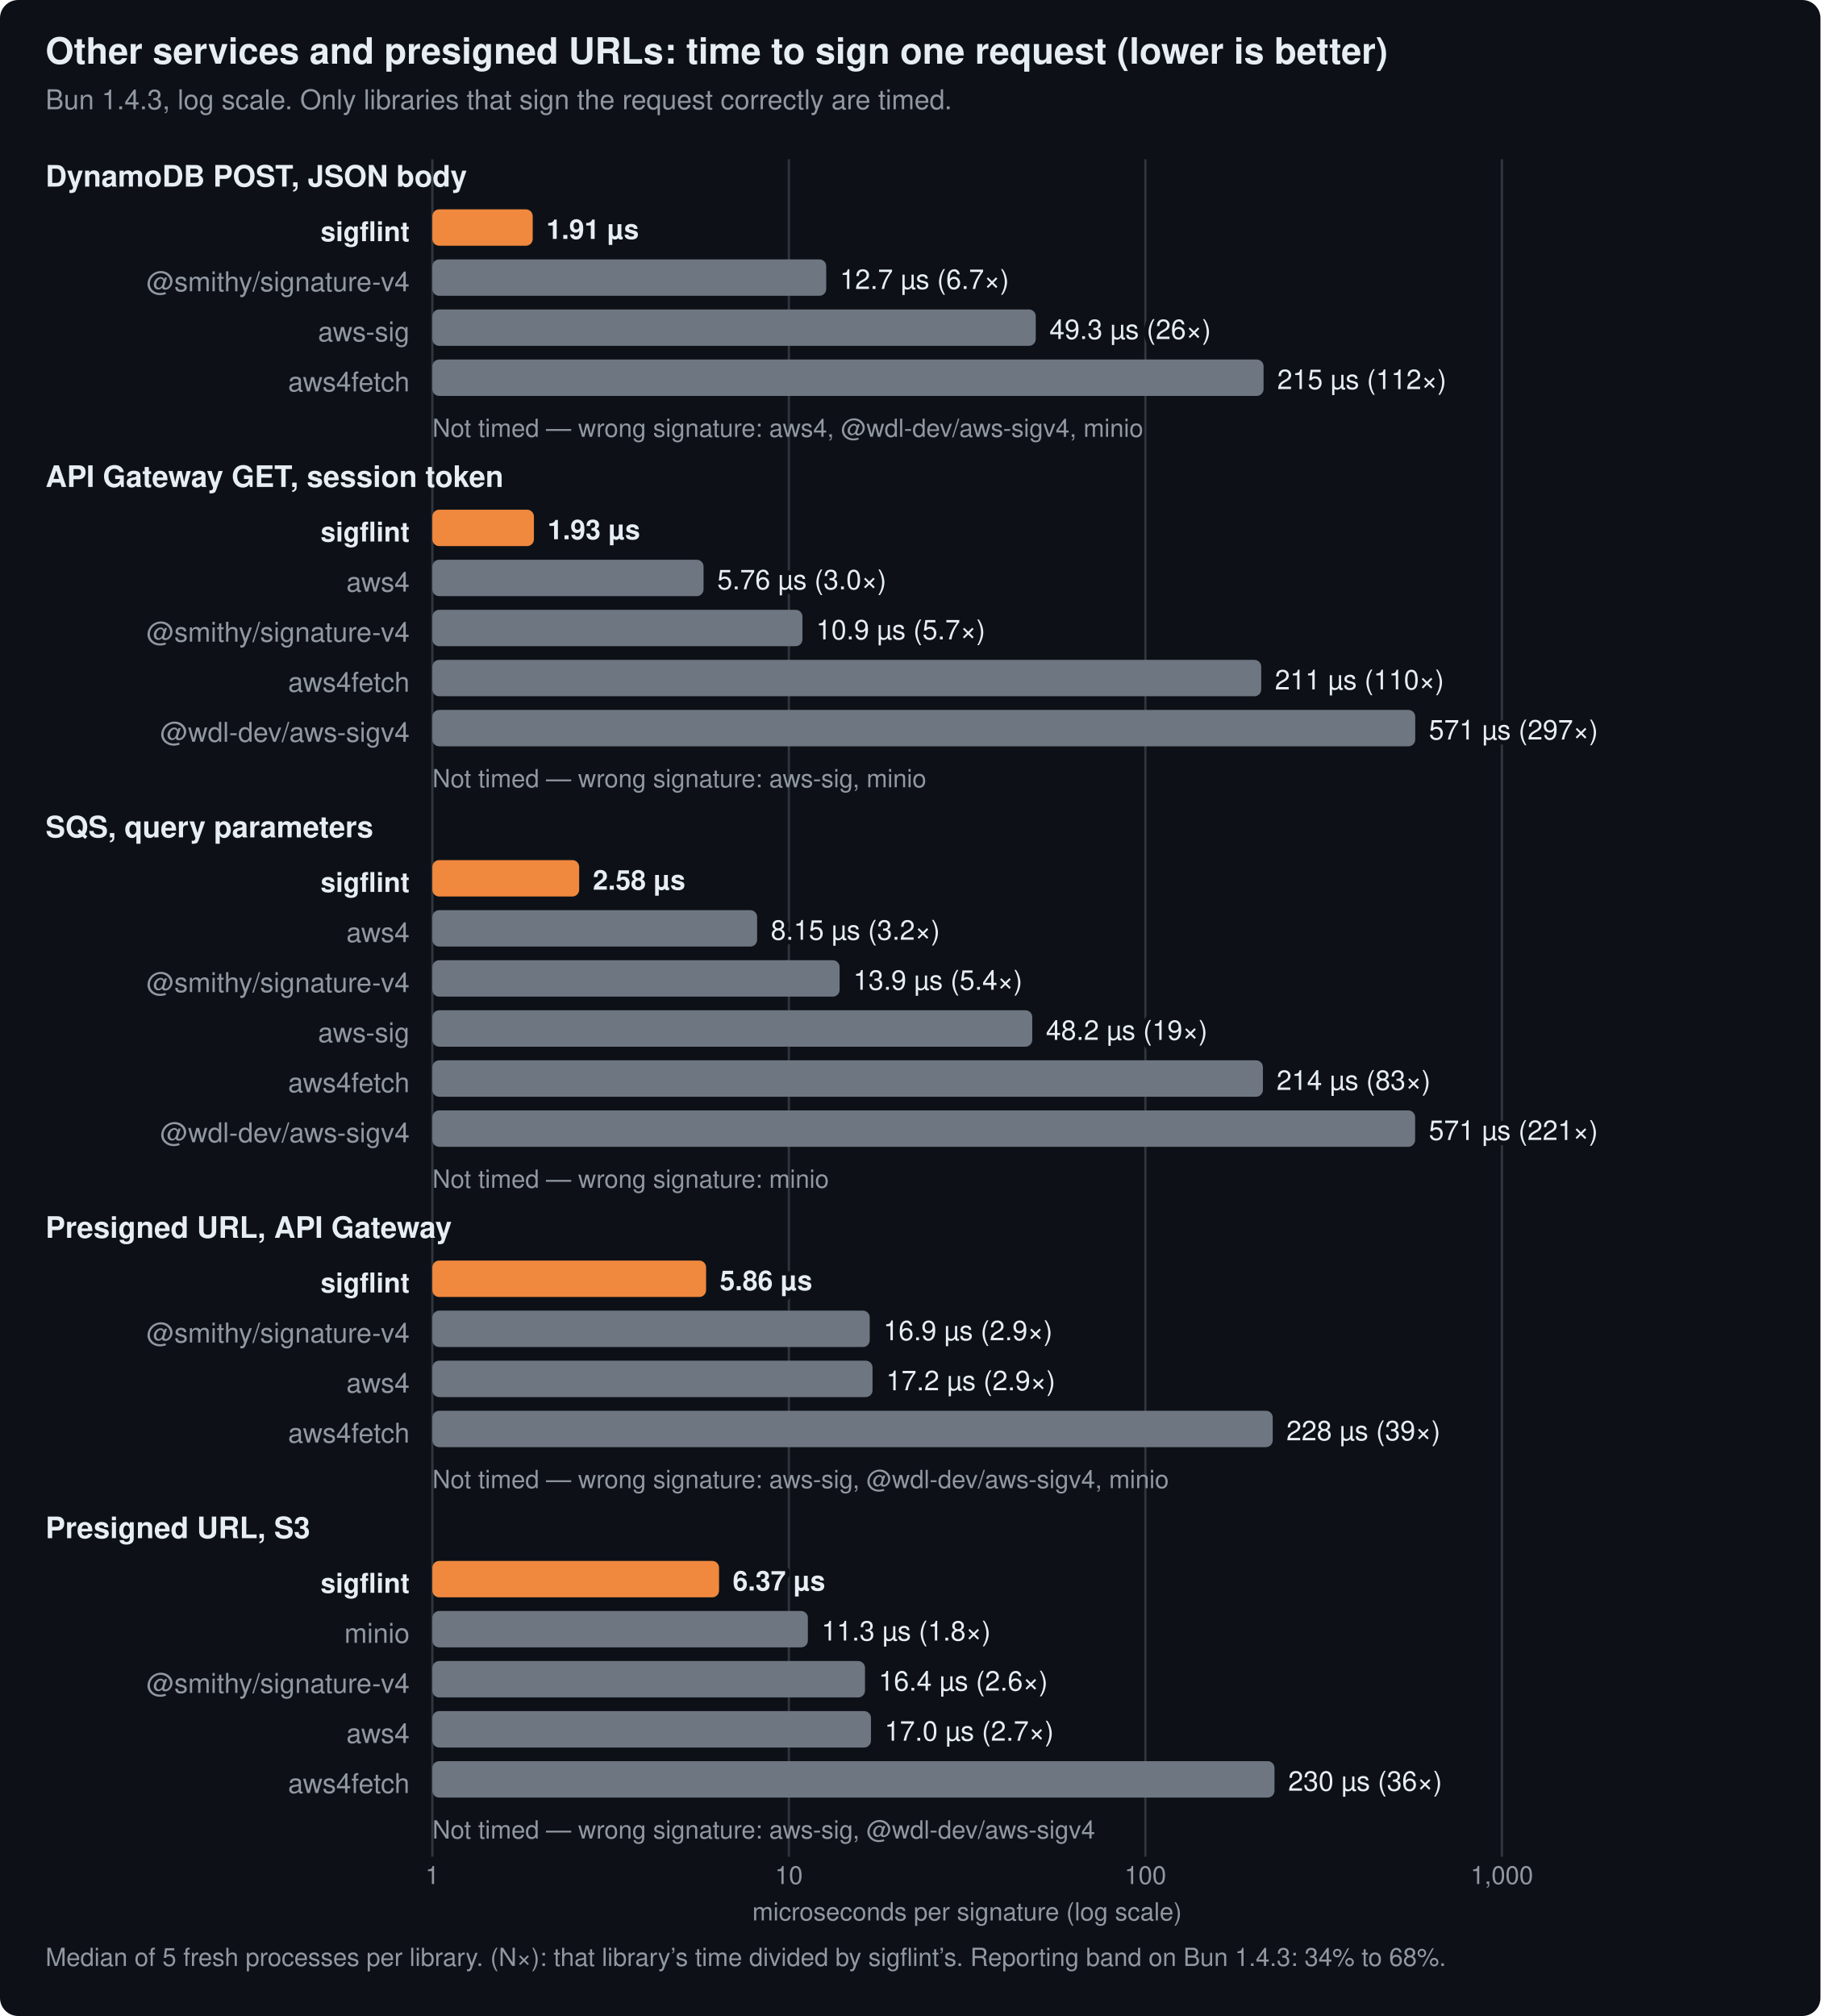
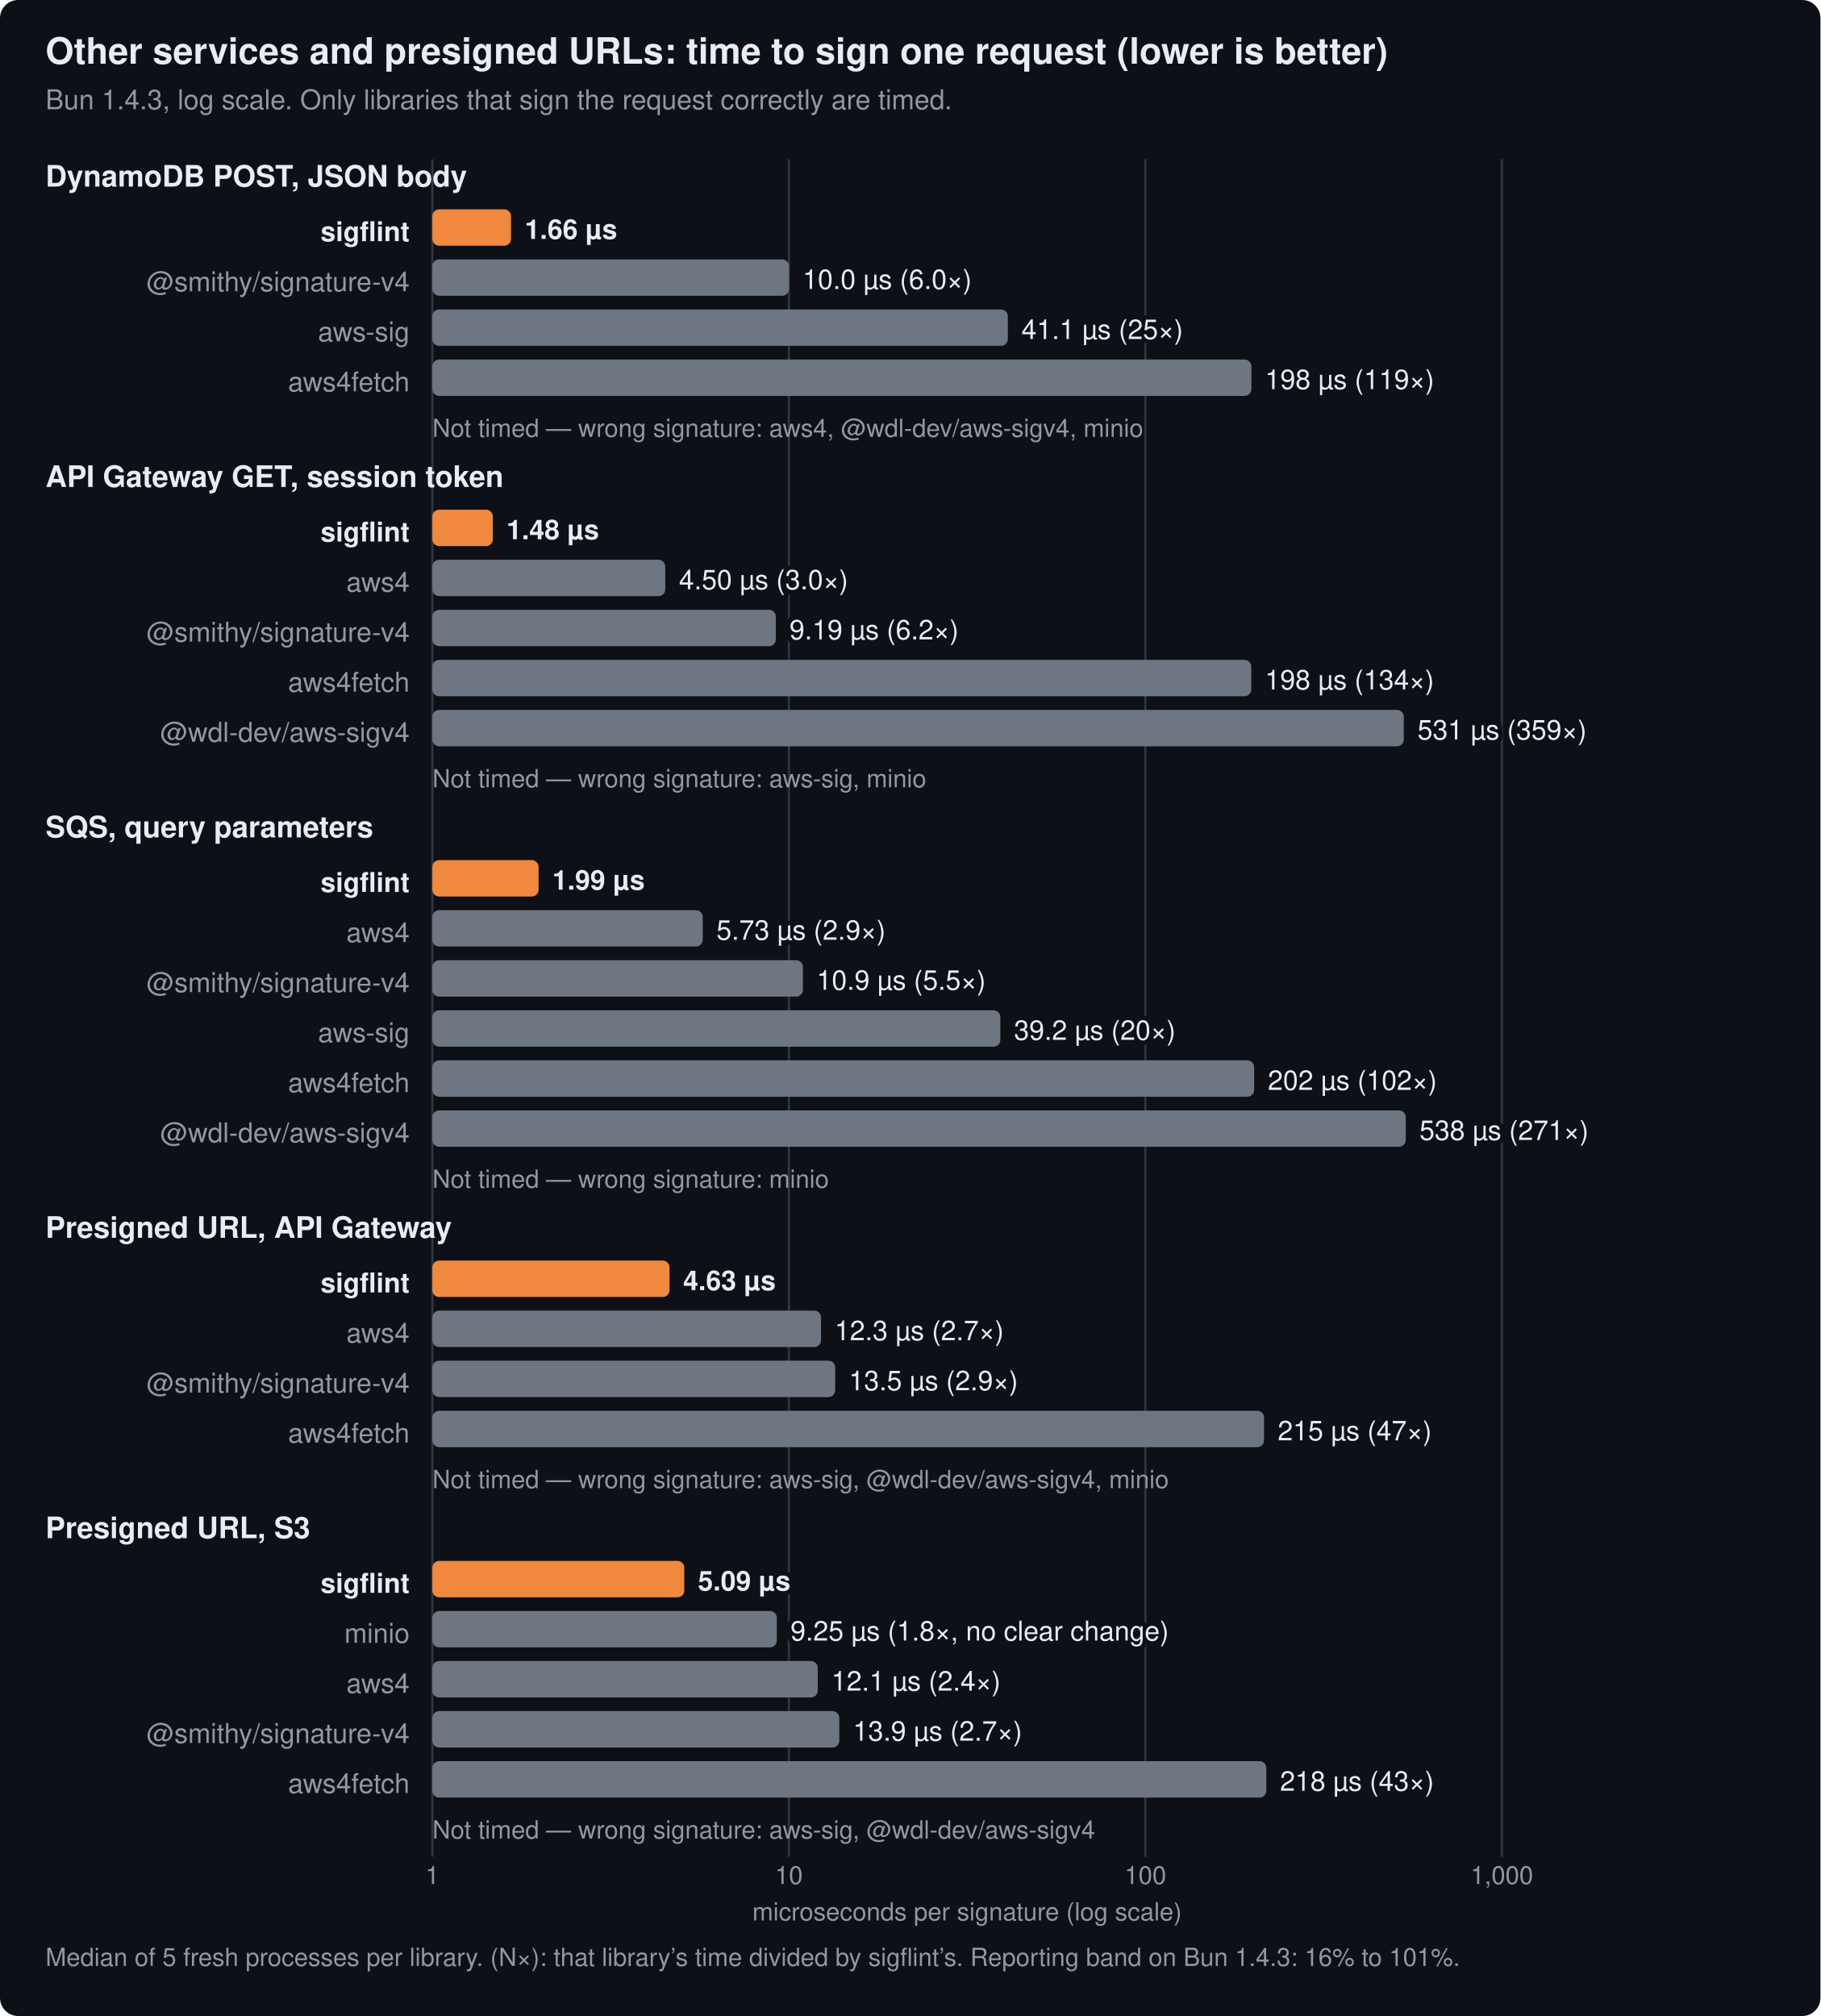
<svg xmlns="http://www.w3.org/2000/svg" width="800" height="886" viewBox="0 0 800 886" role="img" aria-labelledby="t d" font-family="-apple-system,BlinkMacSystemFont,'Segoe UI',Helvetica,Arial,sans-serif">
  <rect width="800" height="886" rx="8" fill="#0d1117" />
  <text x="20" y="28" font-size="16" fill="#e6edf3" text-anchor="start" font-weight="600">Other services and presigned URLs: time to sign one request (lower is better)</text>
  <text x="20" y="48" font-size="12" fill="#9198a1" text-anchor="start" font-weight="400">Bun 1.4.3, log scale. Only libraries that sign the request correctly are timed.</text>
  <line x1="190" y1="70" x2="190" y2="816" stroke="#30363d" />
  <text x="190" y="828" font-size="11" fill="#9198a1" text-anchor="middle" font-weight="400">1</text>
  <line x1="346.667" y1="70" x2="346.667" y2="816" stroke="#30363d" />
  <text x="346.667" y="828" font-size="11" fill="#9198a1" text-anchor="middle" font-weight="400">10</text>
  <line x1="503.333" y1="70" x2="503.333" y2="816" stroke="#30363d" />
  <text x="503.333" y="828" font-size="11" fill="#9198a1" text-anchor="middle" font-weight="400">100</text>
  <line x1="660" y1="70" x2="660" y2="816" stroke="#30363d" />
  <text x="660" y="828" font-size="11" fill="#9198a1" text-anchor="middle" font-weight="400">1,000</text>
  <text x="20" y="82" font-size="13" fill="#e6edf3" text-anchor="start" font-weight="600">DynamoDB POST, JSON body</text>
  <text x="180" y="106" font-size="12" fill="#e6edf3" text-anchor="end" font-weight="700">sigflint</text>
-   <rect x="190" y="92" width="44.1" height="16" rx="3" fill="#f0883e" />
-   <text x="240.1" y="105" font-size="12" fill="#e6edf3" text-anchor="start" font-weight="700" stroke="#0d1117" stroke-width="4" stroke-linejoin="round" paint-order="stroke">1.91 µs</text>
+   <rect x="190" y="92" width="34.566" height="16" rx="3" fill="#f0883e" />
+   <text x="230.566" y="105" font-size="12" fill="#e6edf3" text-anchor="start" font-weight="700" stroke="#0d1117" stroke-width="4" stroke-linejoin="round" paint-order="stroke">1.66 µs</text>
  <text x="180" y="128" font-size="12" fill="#9198a1" text-anchor="end" font-weight="400">@smithy/signature-v4</text>
-   <rect x="190" y="114" width="173.084" height="16" rx="3" fill="#6e7681" />
-   <text x="369.084" y="127" font-size="12" fill="#e6edf3" text-anchor="start" font-weight="400" stroke="#0d1117" stroke-width="4" stroke-linejoin="round" paint-order="stroke">12.7 µs  (6.7×)</text>
+   <rect x="190" y="114" width="156.694" height="16" rx="3" fill="#6e7681" />
+   <text x="352.694" y="127" font-size="12" fill="#e6edf3" text-anchor="start" font-weight="400" stroke="#0d1117" stroke-width="4" stroke-linejoin="round" paint-order="stroke">10.0 µs  (6.0×)</text>
  <text x="180" y="150" font-size="12" fill="#9198a1" text-anchor="end" font-weight="400">aws-sig</text>
-   <rect x="190" y="136" width="265.159" height="16" rx="3" fill="#6e7681" />
-   <text x="461.159" y="149" font-size="12" fill="#e6edf3" text-anchor="start" font-weight="400" stroke="#0d1117" stroke-width="4" stroke-linejoin="round" paint-order="stroke">49.3 µs  (26×)</text>
+   <rect x="190" y="136" width="252.89" height="16" rx="3" fill="#6e7681" />
+   <text x="448.89" y="149" font-size="12" fill="#e6edf3" text-anchor="start" font-weight="400" stroke="#0d1117" stroke-width="4" stroke-linejoin="round" paint-order="stroke">41.1 µs  (25×)</text>
  <text x="180" y="172" font-size="12" fill="#9198a1" text-anchor="end" font-weight="400">aws4fetch</text>
-   <rect x="190" y="158" width="365.276" height="16" rx="3" fill="#6e7681" />
-   <text x="561.276" y="171" font-size="12" fill="#e6edf3" text-anchor="start" font-weight="400" stroke="#0d1117" stroke-width="4" stroke-linejoin="round" paint-order="stroke">215 µs  (112×)</text>
+   <rect x="190" y="158" width="359.931" height="16" rx="3" fill="#6e7681" />
+   <text x="555.931" y="171" font-size="12" fill="#e6edf3" text-anchor="start" font-weight="400" stroke="#0d1117" stroke-width="4" stroke-linejoin="round" paint-order="stroke">198 µs  (119×)</text>
  <text x="190" y="192" font-size="11" fill="#9198a1" text-anchor="start" font-weight="400">Not timed — wrong signature: aws4, @wdl-dev/aws-sigv4, minio</text>
  <text x="20" y="214" font-size="13" fill="#e6edf3" text-anchor="start" font-weight="600">API Gateway GET, session token</text>
  <text x="180" y="238" font-size="12" fill="#e6edf3" text-anchor="end" font-weight="700">sigflint</text>
-   <rect x="190" y="224" width="44.631" height="16" rx="3" fill="#f0883e" />
-   <text x="240.631" y="237" font-size="12" fill="#e6edf3" text-anchor="start" font-weight="700" stroke="#0d1117" stroke-width="4" stroke-linejoin="round" paint-order="stroke">1.93 µs</text>
+   <rect x="190" y="224" width="26.582" height="16" rx="3" fill="#f0883e" />
+   <text x="222.582" y="237" font-size="12" fill="#e6edf3" text-anchor="start" font-weight="700" stroke="#0d1117" stroke-width="4" stroke-linejoin="round" paint-order="stroke">1.48 µs</text>
  <text x="180" y="260" font-size="12" fill="#9198a1" text-anchor="end" font-weight="400">aws4</text>
-   <rect x="190" y="246" width="119.18" height="16" rx="3" fill="#6e7681" />
-   <text x="315.18" y="259" font-size="12" fill="#e6edf3" text-anchor="start" font-weight="400" stroke="#0d1117" stroke-width="4" stroke-linejoin="round" paint-order="stroke">5.76 µs  (3.0×)</text>
+   <rect x="190" y="246" width="102.352" height="16" rx="3" fill="#6e7681" />
+   <text x="298.352" y="259" font-size="12" fill="#e6edf3" text-anchor="start" font-weight="400" stroke="#0d1117" stroke-width="4" stroke-linejoin="round" paint-order="stroke">4.50 µs  (3.0×)</text>
  <text x="180" y="282" font-size="12" fill="#9198a1" text-anchor="end" font-weight="400">@smithy/signature-v4</text>
-   <rect x="190" y="268" width="162.636" height="16" rx="3" fill="#6e7681" />
-   <text x="358.636" y="281" font-size="12" fill="#e6edf3" text-anchor="start" font-weight="400" stroke="#0d1117" stroke-width="4" stroke-linejoin="round" paint-order="stroke">10.9 µs  (5.7×)</text>
+   <rect x="190" y="268" width="150.927" height="16" rx="3" fill="#6e7681" />
+   <text x="346.927" y="281" font-size="12" fill="#e6edf3" text-anchor="start" font-weight="400" stroke="#0d1117" stroke-width="4" stroke-linejoin="round" paint-order="stroke">9.19 µs  (6.2×)</text>
  <text x="180" y="304" font-size="12" fill="#9198a1" text-anchor="end" font-weight="400">aws4fetch</text>
-   <rect x="190" y="290" width="364.239" height="16" rx="3" fill="#6e7681" />
-   <text x="560.239" y="303" font-size="12" fill="#e6edf3" text-anchor="start" font-weight="400" stroke="#0d1117" stroke-width="4" stroke-linejoin="round" paint-order="stroke">211 µs  (110×)</text>
+   <rect x="190" y="290" width="359.869" height="16" rx="3" fill="#6e7681" />
+   <text x="555.869" y="303" font-size="12" fill="#e6edf3" text-anchor="start" font-weight="400" stroke="#0d1117" stroke-width="4" stroke-linejoin="round" paint-order="stroke">198 µs  (134×)</text>
  <text x="180" y="326" font-size="12" fill="#9198a1" text-anchor="end" font-weight="400">@wdl-dev/aws-sigv4</text>
-   <rect x="190" y="312" width="431.922" height="16" rx="3" fill="#6e7681" />
-   <text x="627.922" y="325" font-size="12" fill="#e6edf3" text-anchor="start" font-weight="400" stroke="#0d1117" stroke-width="4" stroke-linejoin="round" paint-order="stroke">571 µs  (297×)</text>
+   <rect x="190" y="312" width="426.899" height="16" rx="3" fill="#6e7681" />
+   <text x="622.899" y="325" font-size="12" fill="#e6edf3" text-anchor="start" font-weight="400" stroke="#0d1117" stroke-width="4" stroke-linejoin="round" paint-order="stroke">531 µs  (359×)</text>
  <text x="190" y="346" font-size="11" fill="#9198a1" text-anchor="start" font-weight="400">Not timed — wrong signature: aws-sig, minio</text>
  <text x="20" y="368" font-size="13" fill="#e6edf3" text-anchor="start" font-weight="600">SQS, query parameters</text>
  <text x="180" y="392" font-size="12" fill="#e6edf3" text-anchor="end" font-weight="700">sigflint</text>
-   <rect x="190" y="378" width="64.513" height="16" rx="3" fill="#f0883e" />
-   <text x="260.513" y="391" font-size="12" fill="#e6edf3" text-anchor="start" font-weight="700" stroke="#0d1117" stroke-width="4" stroke-linejoin="round" paint-order="stroke">2.58 µs</text>
+   <rect x="190" y="378" width="46.683" height="16" rx="3" fill="#f0883e" />
+   <text x="242.683" y="391" font-size="12" fill="#e6edf3" text-anchor="start" font-weight="700" stroke="#0d1117" stroke-width="4" stroke-linejoin="round" paint-order="stroke">1.99 µs</text>
  <text x="180" y="414" font-size="12" fill="#9198a1" text-anchor="end" font-weight="400">aws4</text>
-   <rect x="190" y="400" width="142.715" height="16" rx="3" fill="#6e7681" />
-   <text x="338.715" y="413" font-size="12" fill="#e6edf3" text-anchor="start" font-weight="400" stroke="#0d1117" stroke-width="4" stroke-linejoin="round" paint-order="stroke">8.15 µs  (3.2×)</text>
+   <rect x="190" y="400" width="118.825" height="16" rx="3" fill="#6e7681" />
+   <text x="314.825" y="413" font-size="12" fill="#e6edf3" text-anchor="start" font-weight="400" stroke="#0d1117" stroke-width="4" stroke-linejoin="round" paint-order="stroke">5.73 µs  (2.9×)</text>
  <text x="180" y="436" font-size="12" fill="#9198a1" text-anchor="end" font-weight="400">@smithy/signature-v4</text>
-   <rect x="190" y="422" width="178.965" height="16" rx="3" fill="#6e7681" />
-   <text x="374.965" y="435" font-size="12" fill="#e6edf3" text-anchor="start" font-weight="400" stroke="#0d1117" stroke-width="4" stroke-linejoin="round" paint-order="stroke">13.9 µs  (5.4×)</text>
+   <rect x="190" y="422" width="162.842" height="16" rx="3" fill="#6e7681" />
+   <text x="358.842" y="435" font-size="12" fill="#e6edf3" text-anchor="start" font-weight="400" stroke="#0d1117" stroke-width="4" stroke-linejoin="round" paint-order="stroke">10.9 µs  (5.5×)</text>
  <text x="180" y="458" font-size="12" fill="#9198a1" text-anchor="end" font-weight="400">aws-sig</text>
-   <rect x="190" y="444" width="263.622" height="16" rx="3" fill="#6e7681" />
-   <text x="459.622" y="457" font-size="12" fill="#e6edf3" text-anchor="start" font-weight="400" stroke="#0d1117" stroke-width="4" stroke-linejoin="round" paint-order="stroke">48.2 µs  (19×)</text>
+   <rect x="190" y="444" width="249.603" height="16" rx="3" fill="#6e7681" />
+   <text x="445.603" y="457" font-size="12" fill="#e6edf3" text-anchor="start" font-weight="400" stroke="#0d1117" stroke-width="4" stroke-linejoin="round" paint-order="stroke">39.2 µs  (20×)</text>
  <text x="180" y="480" font-size="12" fill="#9198a1" text-anchor="end" font-weight="400">aws4fetch</text>
-   <rect x="190" y="466" width="364.985" height="16" rx="3" fill="#6e7681" />
-   <text x="560.985" y="479" font-size="12" fill="#e6edf3" text-anchor="start" font-weight="400" stroke="#0d1117" stroke-width="4" stroke-linejoin="round" paint-order="stroke">214 µs  (83×)</text>
+   <rect x="190" y="466" width="361.13" height="16" rx="3" fill="#6e7681" />
+   <text x="557.13" y="479" font-size="12" fill="#e6edf3" text-anchor="start" font-weight="400" stroke="#0d1117" stroke-width="4" stroke-linejoin="round" paint-order="stroke">202 µs  (102×)</text>
  <text x="180" y="502" font-size="12" fill="#9198a1" text-anchor="end" font-weight="400">@wdl-dev/aws-sigv4</text>
-   <rect x="190" y="488" width="431.873" height="16" rx="3" fill="#6e7681" />
-   <text x="627.873" y="501" font-size="12" fill="#e6edf3" text-anchor="start" font-weight="400" stroke="#0d1117" stroke-width="4" stroke-linejoin="round" paint-order="stroke">571 µs  (221×)</text>
+   <rect x="190" y="488" width="427.76" height="16" rx="3" fill="#6e7681" />
+   <text x="623.76" y="501" font-size="12" fill="#e6edf3" text-anchor="start" font-weight="400" stroke="#0d1117" stroke-width="4" stroke-linejoin="round" paint-order="stroke">538 µs  (271×)</text>
  <text x="190" y="522" font-size="11" fill="#9198a1" text-anchor="start" font-weight="400">Not timed — wrong signature: minio</text>
  <text x="20" y="544" font-size="13" fill="#e6edf3" text-anchor="start" font-weight="600">Presigned URL, API Gateway</text>
  <text x="180" y="568" font-size="12" fill="#e6edf3" text-anchor="end" font-weight="700">sigflint</text>
-   <rect x="190" y="554" width="120.292" height="16" rx="3" fill="#f0883e" />
-   <text x="316.292" y="567" font-size="12" fill="#e6edf3" text-anchor="start" font-weight="700" stroke="#0d1117" stroke-width="4" stroke-linejoin="round" paint-order="stroke">5.86 µs</text>
-   <text x="180" y="590" font-size="12" fill="#9198a1" text-anchor="end" font-weight="400">@smithy/signature-v4</text>
-   <rect x="190" y="576" width="192.2" height="16" rx="3" fill="#6e7681" />
-   <text x="388.2" y="589" font-size="12" fill="#e6edf3" text-anchor="start" font-weight="400" stroke="#0d1117" stroke-width="4" stroke-linejoin="round" paint-order="stroke">16.9 µs  (2.9×)</text>
-   <text x="180" y="612" font-size="12" fill="#9198a1" text-anchor="end" font-weight="400">aws4</text>
-   <rect x="190" y="598" width="193.435" height="16" rx="3" fill="#6e7681" />
-   <text x="389.435" y="611" font-size="12" fill="#e6edf3" text-anchor="start" font-weight="400" stroke="#0d1117" stroke-width="4" stroke-linejoin="round" paint-order="stroke">17.2 µs  (2.9×)</text>
+   <rect x="190" y="554" width="104.216" height="16" rx="3" fill="#f0883e" />
+   <text x="300.216" y="567" font-size="12" fill="#e6edf3" text-anchor="start" font-weight="700" stroke="#0d1117" stroke-width="4" stroke-linejoin="round" paint-order="stroke">4.63 µs</text>
+   <text x="180" y="590" font-size="12" fill="#9198a1" text-anchor="end" font-weight="400">aws4</text>
+   <rect x="190" y="576" width="170.791" height="16" rx="3" fill="#6e7681" />
+   <text x="366.791" y="589" font-size="12" fill="#e6edf3" text-anchor="start" font-weight="400" stroke="#0d1117" stroke-width="4" stroke-linejoin="round" paint-order="stroke">12.3 µs  (2.7×)</text>
+   <text x="180" y="612" font-size="12" fill="#9198a1" text-anchor="end" font-weight="400">@smithy/signature-v4</text>
+   <rect x="190" y="598" width="177.025" height="16" rx="3" fill="#6e7681" />
+   <text x="373.025" y="611" font-size="12" fill="#e6edf3" text-anchor="start" font-weight="400" stroke="#0d1117" stroke-width="4" stroke-linejoin="round" paint-order="stroke">13.5 µs  (2.9×)</text>
  <text x="180" y="634" font-size="12" fill="#9198a1" text-anchor="end" font-weight="400">aws4fetch</text>
-   <rect x="190" y="620" width="369.297" height="16" rx="3" fill="#6e7681" />
-   <text x="565.297" y="633" font-size="12" fill="#e6edf3" text-anchor="start" font-weight="400" stroke="#0d1117" stroke-width="4" stroke-linejoin="round" paint-order="stroke">228 µs  (39×)</text>
+   <rect x="190" y="620" width="365.493" height="16" rx="3" fill="#6e7681" />
+   <text x="561.493" y="633" font-size="12" fill="#e6edf3" text-anchor="start" font-weight="400" stroke="#0d1117" stroke-width="4" stroke-linejoin="round" paint-order="stroke">215 µs  (47×)</text>
  <text x="190" y="654" font-size="11" fill="#9198a1" text-anchor="start" font-weight="400">Not timed — wrong signature: aws-sig, @wdl-dev/aws-sigv4, minio</text>
  <text x="20" y="676" font-size="13" fill="#e6edf3" text-anchor="start" font-weight="600">Presigned URL, S3</text>
  <text x="180" y="700" font-size="12" fill="#e6edf3" text-anchor="end" font-weight="700">sigflint</text>
-   <rect x="190" y="686" width="125.982" height="16" rx="3" fill="#f0883e" />
-   <text x="321.982" y="699" font-size="12" fill="#e6edf3" text-anchor="start" font-weight="700" stroke="#0d1117" stroke-width="4" stroke-linejoin="round" paint-order="stroke">6.37 µs</text>
+   <rect x="190" y="686" width="110.706" height="16" rx="3" fill="#f0883e" />
+   <text x="306.706" y="699" font-size="12" fill="#e6edf3" text-anchor="start" font-weight="700" stroke="#0d1117" stroke-width="4" stroke-linejoin="round" paint-order="stroke">5.09 µs</text>
  <text x="180" y="722" font-size="12" fill="#9198a1" text-anchor="end" font-weight="400">minio</text>
-   <rect x="190" y="708" width="165.018" height="16" rx="3" fill="#6e7681" />
-   <text x="361.018" y="721" font-size="12" fill="#e6edf3" text-anchor="start" font-weight="400" stroke="#0d1117" stroke-width="4" stroke-linejoin="round" paint-order="stroke">11.3 µs  (1.8×)</text>
-   <text x="180" y="744" font-size="12" fill="#9198a1" text-anchor="end" font-weight="400">@smithy/signature-v4</text>
-   <rect x="190" y="730" width="190.126" height="16" rx="3" fill="#6e7681" />
-   <text x="386.126" y="743" font-size="12" fill="#e6edf3" text-anchor="start" font-weight="400" stroke="#0d1117" stroke-width="4" stroke-linejoin="round" paint-order="stroke">16.4 µs  (2.6×)</text>
-   <text x="180" y="766" font-size="12" fill="#9198a1" text-anchor="end" font-weight="400">aws4</text>
-   <rect x="190" y="752" width="192.738" height="16" rx="3" fill="#6e7681" />
-   <text x="388.738" y="765" font-size="12" fill="#e6edf3" text-anchor="start" font-weight="400" stroke="#0d1117" stroke-width="4" stroke-linejoin="round" paint-order="stroke">17.0 µs  (2.7×)</text>
+   <rect x="190" y="708" width="151.37" height="16" rx="3" fill="#6e7681" />
+   <text x="347.37" y="721" font-size="12" fill="#e6edf3" text-anchor="start" font-weight="400" stroke="#0d1117" stroke-width="4" stroke-linejoin="round" paint-order="stroke">9.25 µs  (1.8×, no clear change)</text>
+   <text x="180" y="744" font-size="12" fill="#9198a1" text-anchor="end" font-weight="400">aws4</text>
+   <rect x="190" y="730" width="169.355" height="16" rx="3" fill="#6e7681" />
+   <text x="365.355" y="743" font-size="12" fill="#e6edf3" text-anchor="start" font-weight="400" stroke="#0d1117" stroke-width="4" stroke-linejoin="round" paint-order="stroke">12.1 µs  (2.4×)</text>
+   <text x="180" y="766" font-size="12" fill="#9198a1" text-anchor="end" font-weight="400">@smithy/signature-v4</text>
+   <rect x="190" y="752" width="178.837" height="16" rx="3" fill="#6e7681" />
+   <text x="374.837" y="765" font-size="12" fill="#e6edf3" text-anchor="start" font-weight="400" stroke="#0d1117" stroke-width="4" stroke-linejoin="round" paint-order="stroke">13.9 µs  (2.7×)</text>
  <text x="180" y="788" font-size="12" fill="#9198a1" text-anchor="end" font-weight="400">aws4fetch</text>
-   <rect x="190" y="774" width="370.071" height="16" rx="3" fill="#6e7681" />
-   <text x="566.071" y="787" font-size="12" fill="#e6edf3" text-anchor="start" font-weight="400" stroke="#0d1117" stroke-width="4" stroke-linejoin="round" paint-order="stroke">230 µs  (36×)</text>
+   <rect x="190" y="774" width="366.483" height="16" rx="3" fill="#6e7681" />
+   <text x="562.483" y="787" font-size="12" fill="#e6edf3" text-anchor="start" font-weight="400" stroke="#0d1117" stroke-width="4" stroke-linejoin="round" paint-order="stroke">218 µs  (43×)</text>
  <text x="190" y="808" font-size="11" fill="#9198a1" text-anchor="start" font-weight="400">Not timed — wrong signature: aws-sig, @wdl-dev/aws-sigv4</text>
  <text x="425" y="844" font-size="11" fill="#9198a1" text-anchor="middle" font-weight="400">microseconds per signature (log scale)</text>
-   <text x="20" y="864" font-size="11" fill="#9198a1" text-anchor="start" font-weight="400">Median of 5 fresh processes per library. (N×): that library’s time divided by sigflint’s. Reporting band on Bun 1.4.3: 34% to 68%.</text>
+   <text x="20" y="864" font-size="11" fill="#9198a1" text-anchor="start" font-weight="400">Median of 5 fresh processes per library. (N×): that library’s time divided by sigflint’s. Reporting band on Bun 1.4.3: 16% to 101%.</text>
</svg>
